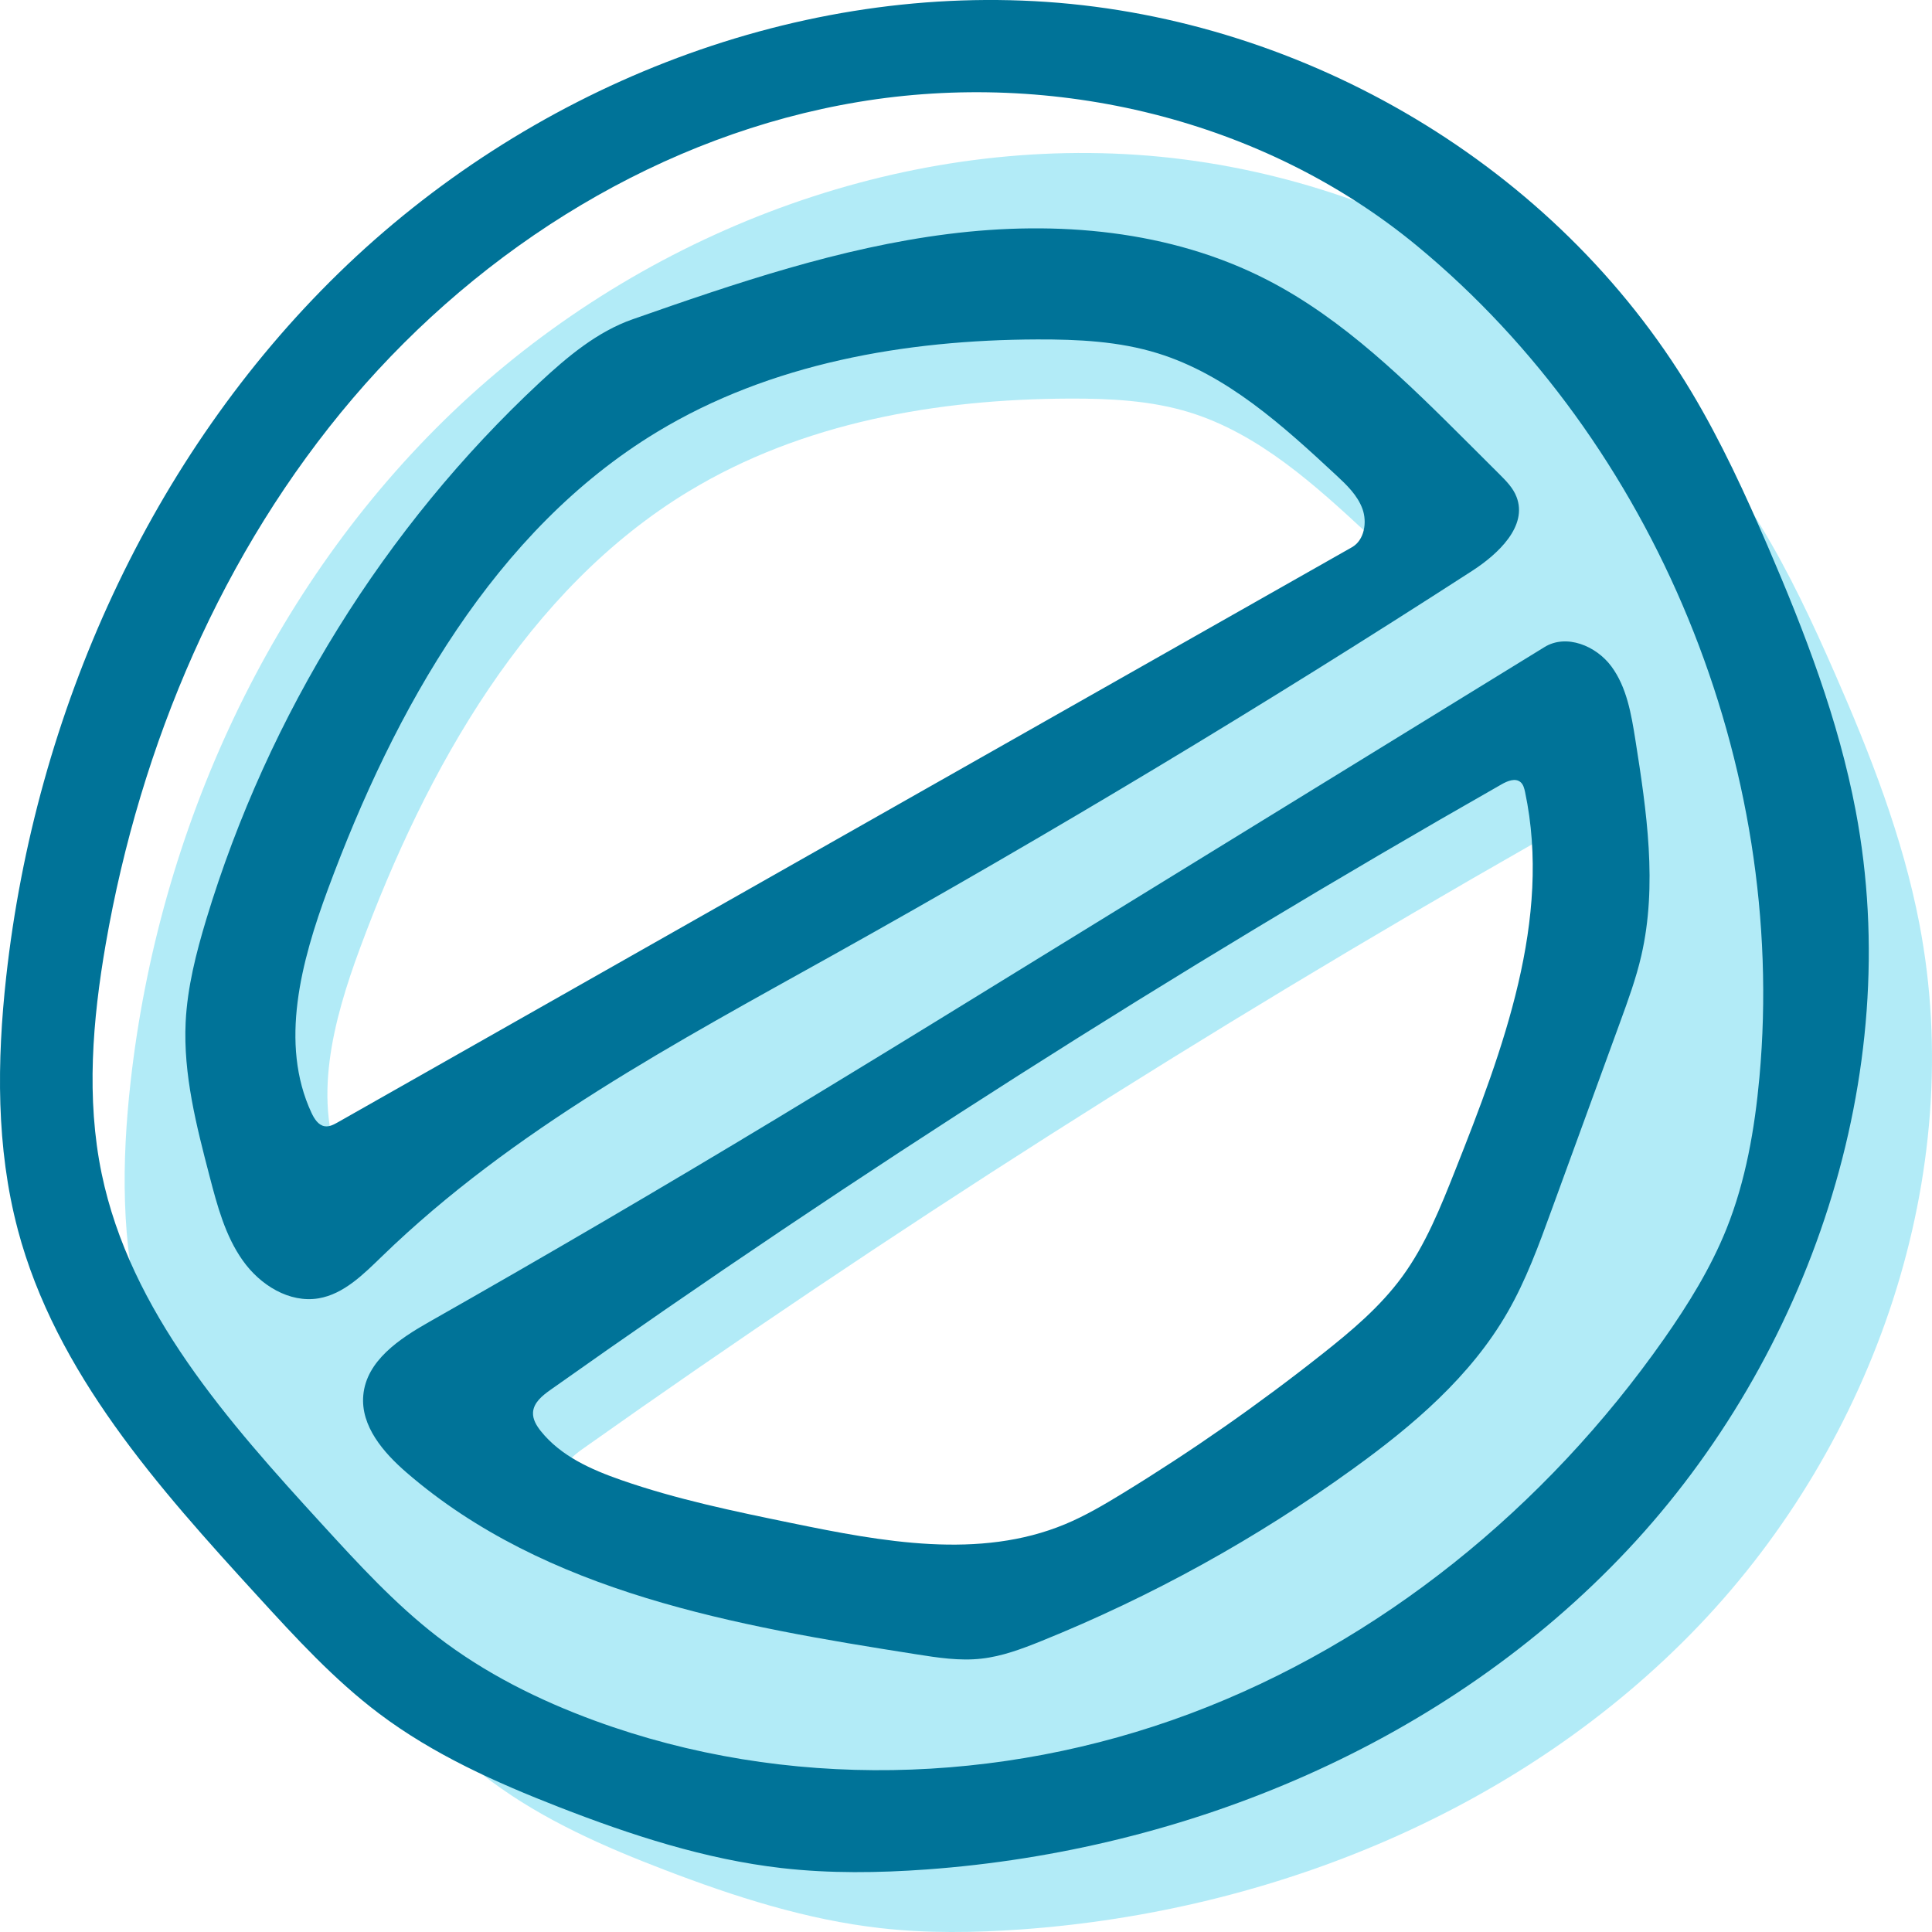
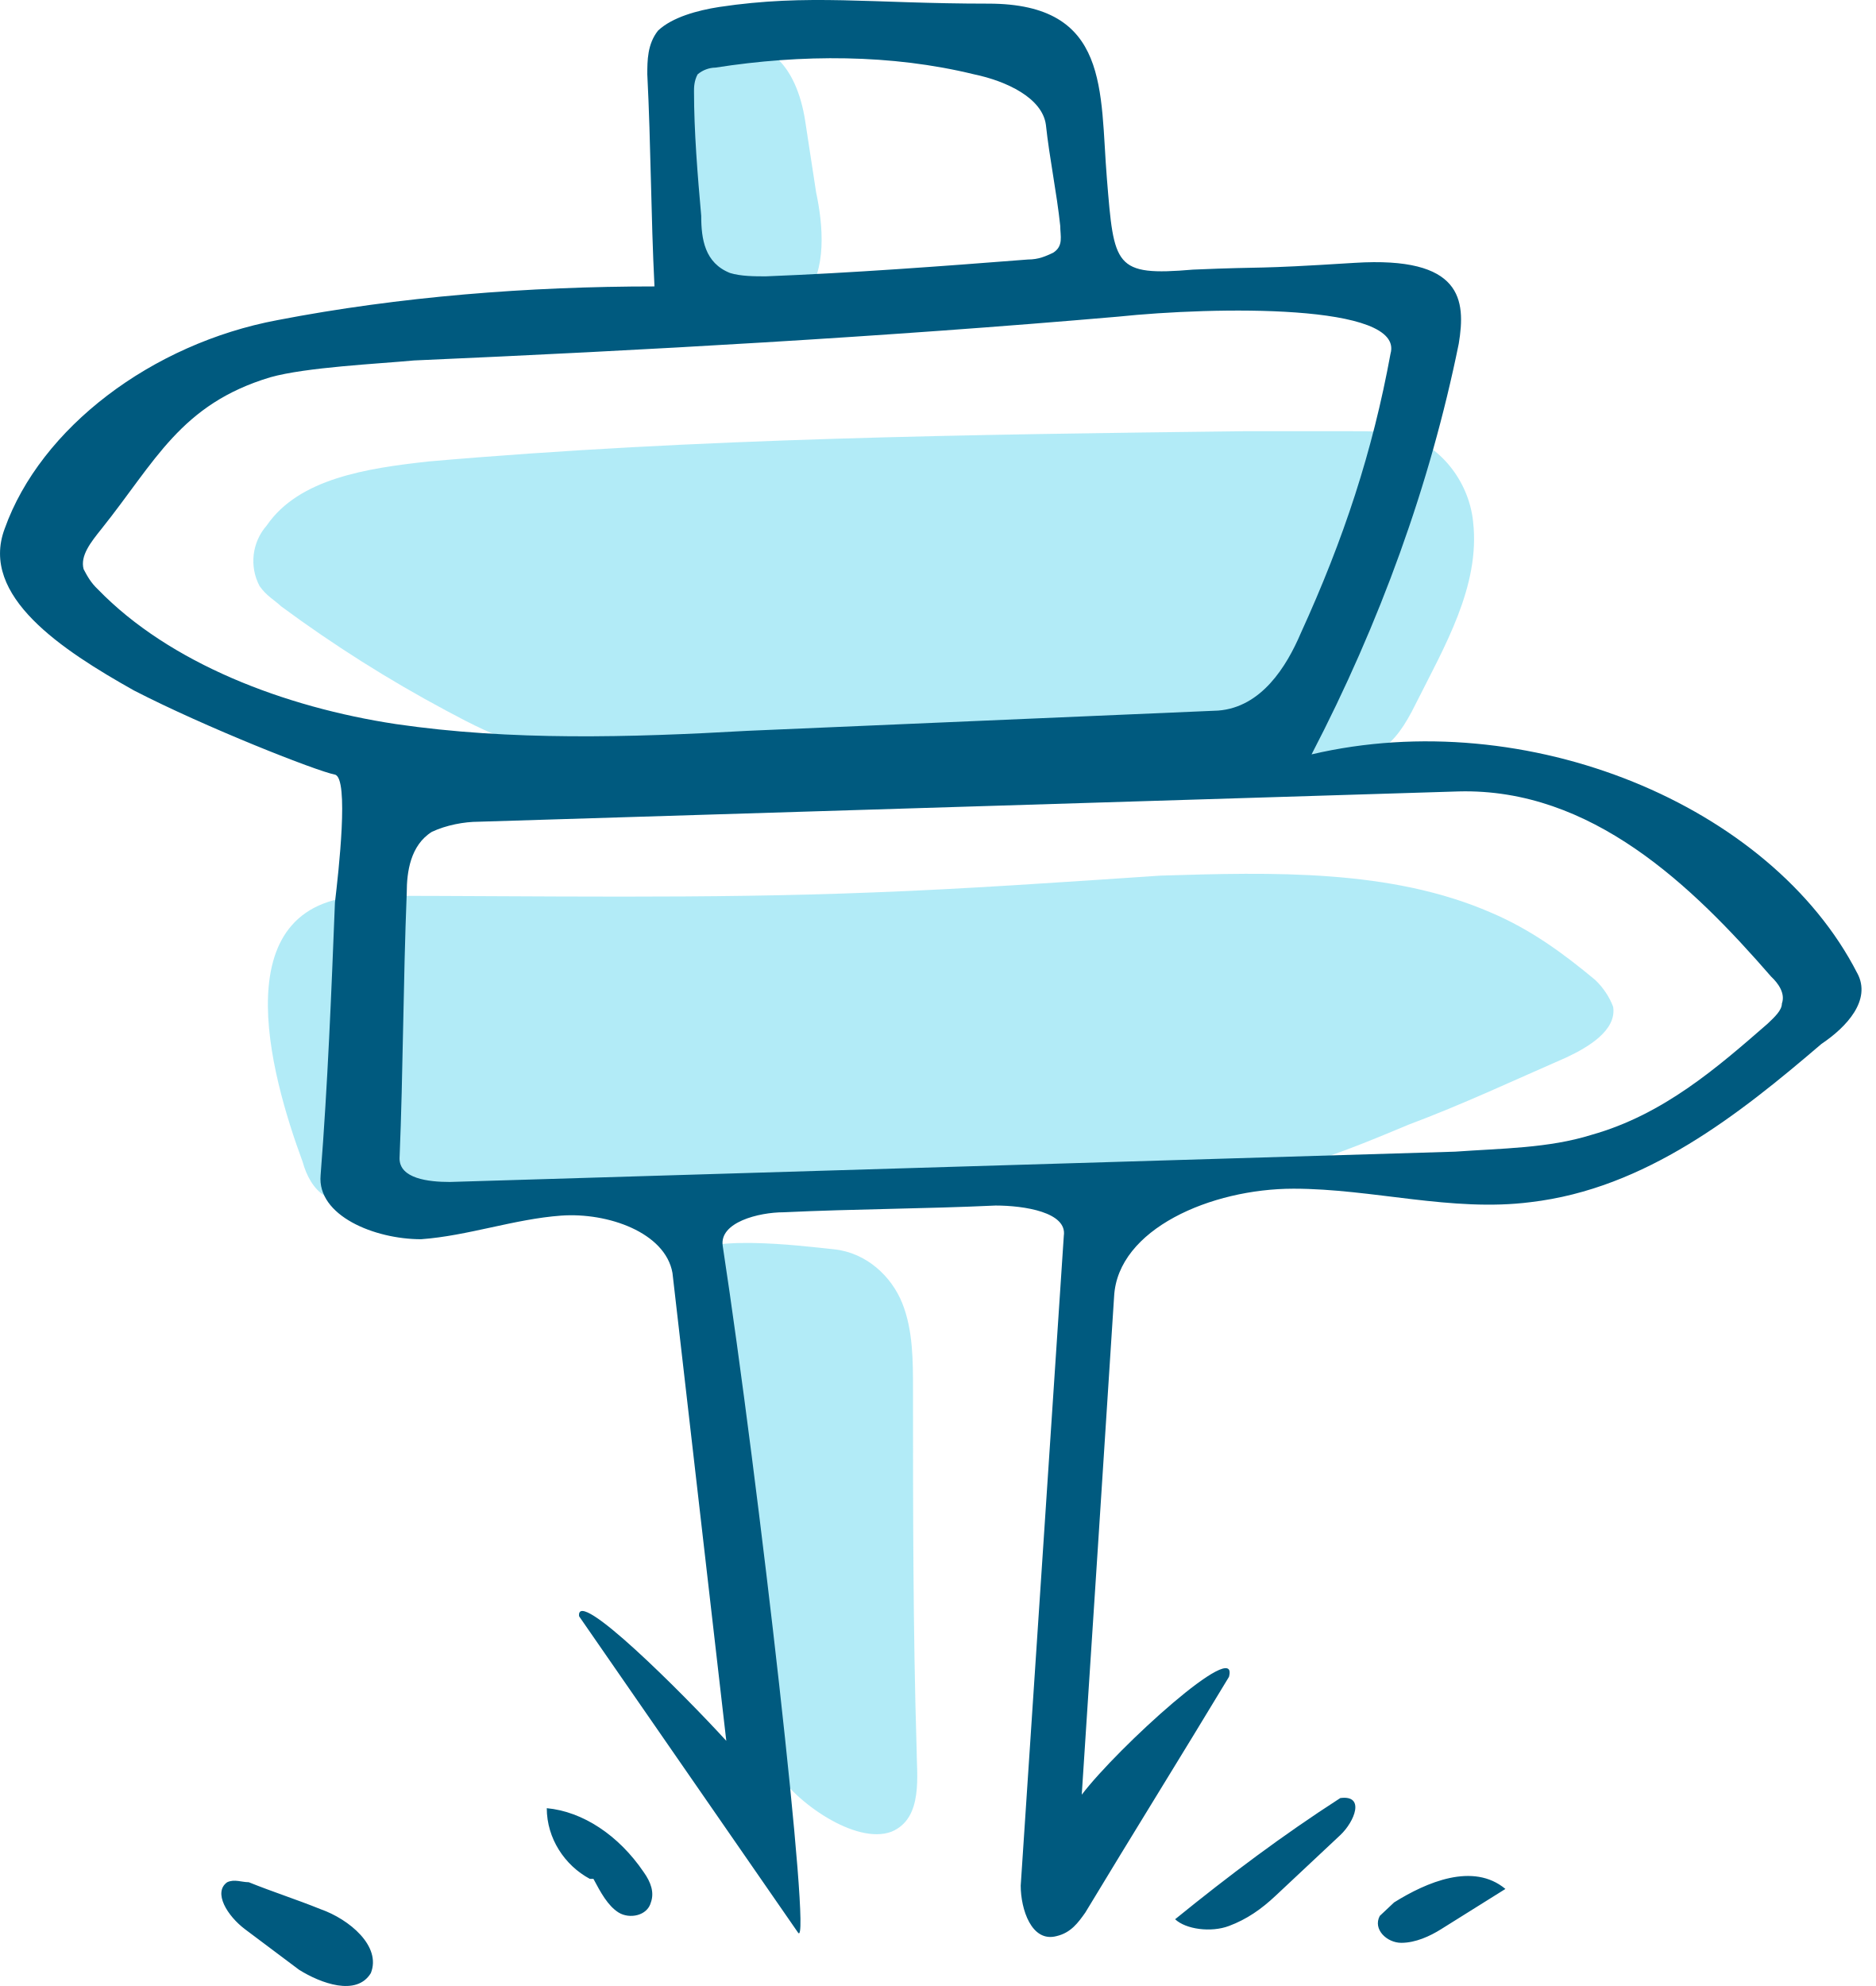
- <svg xmlns="http://www.w3.org/2000/svg" width="54" height="54" fill="none">
-   <path fill-rule="evenodd" clip-rule="evenodd" d="M3.965 36.931c-.588-2.173-.565-4.47-.313-6.708.79-7.024 3.905-13.828 8.986-18.694 5.081-4.865 12.145-7.672 19.135-7.202 6.989.47 13.76 4.336 17.431 10.356.802 1.315 1.457 2.715 2.075 4.127.992 2.262 1.901 4.58 2.368 7.008 1.347 7.002-1.258 14.49-6.167 19.622-4.908 5.133-11.898 7.987-18.95 8.489-1.302.092-2.613.11-3.91-.036-2.073-.233-4.079-.877-6.028-1.623-1.7-.65-3.384-1.39-4.85-2.474-1.22-.9-2.261-2.019-3.295-3.13-2.68-2.88-5.452-5.923-6.482-9.735zm37.606-2.575c1.339-3.374 2.702-7.007 1.949-10.566-.021-.1-.048-.207-.124-.273-.144-.127-.365-.036-.531.058a319.482 319.482 0 0 0-26.593 16.932c-.221.157-.464.352-.479.628-.01.193.099.37.218.52.56.699 1.409 1.075 2.243 1.366 1.55.54 3.16.873 4.764 1.203 2.538.522 5.25 1.03 7.648.031.56-.233 1.086-.543 1.604-.86a56.545 56.545 0 0 0 5.584-3.898c.812-.642 1.616-1.317 2.232-2.158.655-.896 1.074-1.946 1.485-2.983zM19.26 13.727c3.174-1.921 6.945-2.573 10.63-2.586 1.131-.004 2.278.051 3.363.386 1.928.597 3.494 2.019 4.988 3.407.292.272.595.56.734.94.139.379.054.878-.292 1.074L20.878 27.044l-2.37 1.344-8.17 4.633c-.114.065-.238.131-.366.112-.18-.028-.294-.21-.372-.378-.903-1.937-.285-4.235.458-6.242 1.869-5.052 4.668-10.042 9.2-12.786z" fill="#66D9F0" fill-opacity=".5" />
-   <path fill-rule="evenodd" clip-rule="evenodd" d="M16.634 48.097c5.327 1.95 11.315 1.79 16.629-.2 5.313-1.99 9.94-5.76 13.245-10.472.678-.967 1.307-1.98 1.749-3.082.538-1.343.788-2.79.92-4.235.793-8.718-2.92-17.737-9.561-23.228C35.307 3.318 29.45 1.94 23.99 2.85c-5.46.91-10.482 4.007-14.126 8.28-3.643 4.274-5.94 9.67-6.91 15.263-.367 2.117-.548 4.305-.113 6.408.8 3.858 3.538 6.937 6.169 9.812 1.011 1.105 2.03 2.216 3.21 3.128 1.33 1.027 2.846 1.782 4.414 2.356zM.497 34.365c-.607-2.287-.584-4.705-.324-7.06.817-7.39 4.038-14.552 9.293-19.672C14.72 2.513 22.023-.44 29.25.053c7.227.495 14.23 4.564 18.025 10.899.829 1.384 1.506 2.857 2.146 4.343 1.025 2.38 1.965 4.82 2.448 7.375 1.392 7.368-1.302 15.248-6.377 20.65-5.075 5.4-12.303 8.404-19.594 8.932-1.347.097-2.703.115-4.045-.038-2.142-.245-4.216-.922-6.232-1.707-1.757-.685-3.5-1.464-5.015-2.604-1.26-.948-2.338-2.124-3.407-3.294-2.771-3.031-5.638-6.233-6.703-10.244z" fill="#007398" />
-   <path fill-rule="evenodd" clip-rule="evenodd" d="M28.994 9.487c-3.685.013-7.456.665-10.63 2.587-4.533 2.744-7.332 7.734-9.2 12.785-.743 2.008-1.361 4.305-.459 6.243.079.168.192.35.372.377.129.02.253-.047.366-.111l8.17-4.633 2.37-1.344 17.805-10.096c.346-.197.43-.696.292-1.075-.14-.38-.442-.668-.735-.94-1.493-1.388-3.06-2.81-4.988-3.406-1.084-.336-2.23-.39-3.363-.387zM5.764 25.701c1.735-5.734 4.99-10.975 9.32-15.01.775-.721 1.608-1.42 2.598-1.767 2.884-1.011 5.8-2.003 8.826-2.384 3.026-.381 6.2-.115 8.924 1.29 2.139 1.104 3.89 2.844 5.607 4.556l.872.87c.187.187.379.38.475.629.322.822-.514 1.603-1.244 2.074a322.747 322.747 0 0 1-17.81 10.708c-4.435 2.475-8.988 4.89-12.657 8.45-.519.502-1.066 1.053-1.77 1.172-.817.137-1.634-.37-2.12-1.058-.488-.686-.712-1.528-.926-2.349-.368-1.412-.74-2.852-.67-4.312.048-.978.293-1.934.575-2.869zM40.677 32.702c1.338-3.374 2.702-7.007 1.949-10.566-.022-.1-.048-.207-.124-.273-.145-.127-.365-.036-.532.059a319.482 319.482 0 0 0-26.593 16.931c-.22.157-.464.352-.479.628-.01.193.1.37.219.52.56.699 1.408 1.075 2.243 1.366 1.55.541 3.159.873 4.764 1.203 2.537.522 5.25 1.03 7.648.031.56-.233 1.085-.543 1.604-.86a56.528 56.528 0 0 0 5.584-3.898c.812-.642 1.616-1.317 2.231-2.158.656-.896 1.075-1.946 1.486-2.983zm-15.08 13.534c-5.03-.792-10.34-1.71-14.233-5.077-.645-.557-1.288-1.3-1.21-2.161.087-.967 1.015-1.582 1.843-2.051a414.587 414.587 0 0 0 9.704-5.68 831.404 831.404 0 0 0 5.94-3.63l3.405-2.095 12.123-7.456c.608-.375 1.44-.04 1.87.541.429.58.556 1.331.67 2.05.316 2 .621 4.063.166 6.035-.146.635-.37 1.248-.593 1.859l-1.92 5.263c-.353.971-.71 1.948-1.223 2.84-1.033 1.8-2.644 3.168-4.308 4.37a41.269 41.269 0 0 1-8.738 4.829c-.537.216-1.085.422-1.658.486-.612.07-1.229-.027-1.838-.123z" fill="#007398" />
+ <svg xmlns="http://www.w3.org/2000/svg" width="51" height="54" fill="none">
+   <path d="M16.726 20.33c-.782 0-1.66.09-2.442-.092-.78-.183-1.464-.55-2.148-.915a36.376 36.376 0 0 1-4.492-2.838c-.195-.183-.39-.275-.585-.55a1.46 1.46 0 0 1 .195-1.647c.879-1.282 2.734-1.556 4.394-1.74 7.323-.64 14.744-.732 22.166-.823h2.93c.487 0 .975 0 1.464.091 1.074.366 1.757 1.373 1.855 2.38.195 1.74-.781 3.387-1.562 4.943-.586 1.19-1.074 1.557-2.54 1.648-4.1.183-8.201-.183-12.303-.458-2.343 0-4.589-.091-6.933 0zM21.12 48.157c-.294-.457-.294-.915-.391-1.464-.391-3.021-.782-6.042-.684-9.063 0-.824-1.855-2.654-1.465-3.387.391-.732 3.223-.366 4.102-.274.878.091 1.562.732 1.855 1.464.293.733.293 1.556.293 2.38 0 3.204 0 6.5.097 9.704 0 .732.196 1.922-.683 2.288-.977.366-2.637-.824-3.125-1.648zM18.288 3.669c-.098.915-.098 1.83-.098 2.655 0 .457 0 .823.195 1.19.195.457.488.64.88.823.39.275.878.367 1.366.367.488 0 .977-.275 1.27-.641.585-.732.488-1.922.293-2.838L21.9 3.303c-.489-3.204-3.418-2.472-3.613.366zM31.568 23.808c3.027-.092 6.249-.183 8.983 1.007 1.074.457 1.953 1.098 2.832 1.83.195.183.39.458.488.733.098.64-.684 1.098-1.27 1.373-1.464.64-2.831 1.281-4.296 1.83-.879.367-1.757.733-2.636 1.008-1.074.366-2.246.457-3.418.549-4.101.366-8.202-.275-12.303 0-3.32.183-6.64.824-9.96.64-.39 0-.88-.09-1.172-.274-.293-.183-.488-.55-.586-.915-.879-2.38-2.246-7.232 1.855-7.232 4.59 0 9.081.091 13.67-.092 2.442-.091 5.079-.274 7.813-.457z" fill="#66D9F0" fill-opacity=".5" />
+   <path d="M36.45 49.897l-1.758 1.648c-.39.366-.781.64-1.27.823-.487.183-1.171.092-1.464-.183 1.465-1.19 2.93-2.288 4.492-3.295.683-.092.39.64 0 1.007zM6.18 51.178c.195-.091.39 0 .585 0 .684.275 1.27.458 1.953.733.781.274 1.66 1.007 1.367 1.739-.39.64-1.367.275-1.953-.092L6.668 52.46c-.489-.366-.88-1.007-.489-1.282zM17.506 50.904c.195.274.293.55.195.824-.097.366-.585.457-.878.274-.293-.183-.489-.549-.684-.915h-.098c-.683-.366-1.171-1.099-1.171-1.922.976.091 1.953.732 2.636 1.739zM37.914 51.727c.879-.549 2.148-1.098 3.027-.366l-1.757 1.099c-.293.183-.684.366-1.075.366-.39 0-.78-.366-.585-.732l.39-.367zM50.51 26.462c-2.343-4.576-8.982-7.323-14.841-5.95 1.855-3.57 3.222-7.323 4.003-11.168.196-1.19.098-2.38-2.832-2.197-2.929.184-2.246.092-4.394.184-2.148.183-2.148-.092-2.343-2.472-.196-2.38.097-4.76-3.223-4.76-3.222 0-4.882-.275-7.323.091-.586.092-1.27.275-1.66.641-.293.366-.293.824-.293 1.19.098 1.923.098 3.845.195 5.767-3.417 0-6.933.275-10.253.916-3.417.64-6.444 2.929-7.42 5.675-.684 1.831 1.562 3.296 3.515 4.394 1.953 1.007 4.98 2.197 5.468 2.289.39.091.097 2.654 0 3.478-.098 2.472-.196 4.943-.39 7.415-.098 1.098 1.464 1.74 2.733 1.74 1.27-.092 2.54-.55 3.809-.642 1.269-.091 2.831.458 3.027 1.557.488 4.21.976 8.513 1.464 12.724-1.171-1.282-4.1-4.211-4.003-3.387l5.956 8.604c.39.55-1.074-12.266-2.05-18.674-.098-.64.976-.915 1.66-.915 1.952-.092 3.808-.092 5.76-.183.782 0 1.954.183 1.856.824-.39 5.858-.781 11.808-1.172 17.667 0 .64.293 1.556.977 1.373.39-.092.586-.366.78-.64 1.27-2.106 2.637-4.303 3.907-6.409.293-1.098-3.027 1.923-4.004 3.204.293-4.485.586-8.97.88-13.548.097-1.83 2.636-2.929 4.881-2.929 2.149 0 4.297.64 6.445.366 3.125-.366 5.664-2.38 7.91-4.302.683-.458 1.367-1.19.976-1.923zM18.972 2.022a.772.772 0 0 1 .488-.184c2.344-.366 4.785-.366 7.03.183.88.183 1.856.641 1.954 1.373.098.916.293 1.831.39 2.747 0 .274.098.549-.195.732-.195.091-.39.183-.683.183-2.344.183-4.785.366-7.129.458-.293 0-.683 0-.976-.092-.684-.275-.781-.915-.781-1.556-.098-1.099-.196-2.289-.196-3.387 0-.092 0-.275.098-.458zM2.664 16.026c-.195-.183-.293-.366-.39-.55-.098-.366.195-.732.488-1.098 1.464-1.83 2.148-3.387 4.59-4.12.976-.274 2.928-.365 3.905-.457 6.25-.274 12.792-.64 19.139-1.19 2.636-.275 7.812-.366 7.42 1.007-.487 2.655-1.269 5.035-2.44 7.598-.39.915-1.074 2.014-2.246 2.105-4.297.183-8.495.367-12.792.55-3.222.183-6.445.274-9.57-.183-3.026-.458-6.151-1.648-8.104-3.662zM48.07 27.836c-1.367 1.19-2.832 2.471-4.785 3.02-1.172.367-2.441.367-3.71.458-9.082.275-18.26.55-27.342.824-.585 0-1.367-.092-1.367-.64.098-2.38.098-4.76.196-7.233 0-.549.097-1.281.683-1.647.39-.183.88-.275 1.27-.275l26.657-.824c3.613-.091 6.347 2.563 8.495 5.035.196.183.391.458.293.732 0 .183-.195.366-.39.55z" fill="#005A7F" />
</svg>
